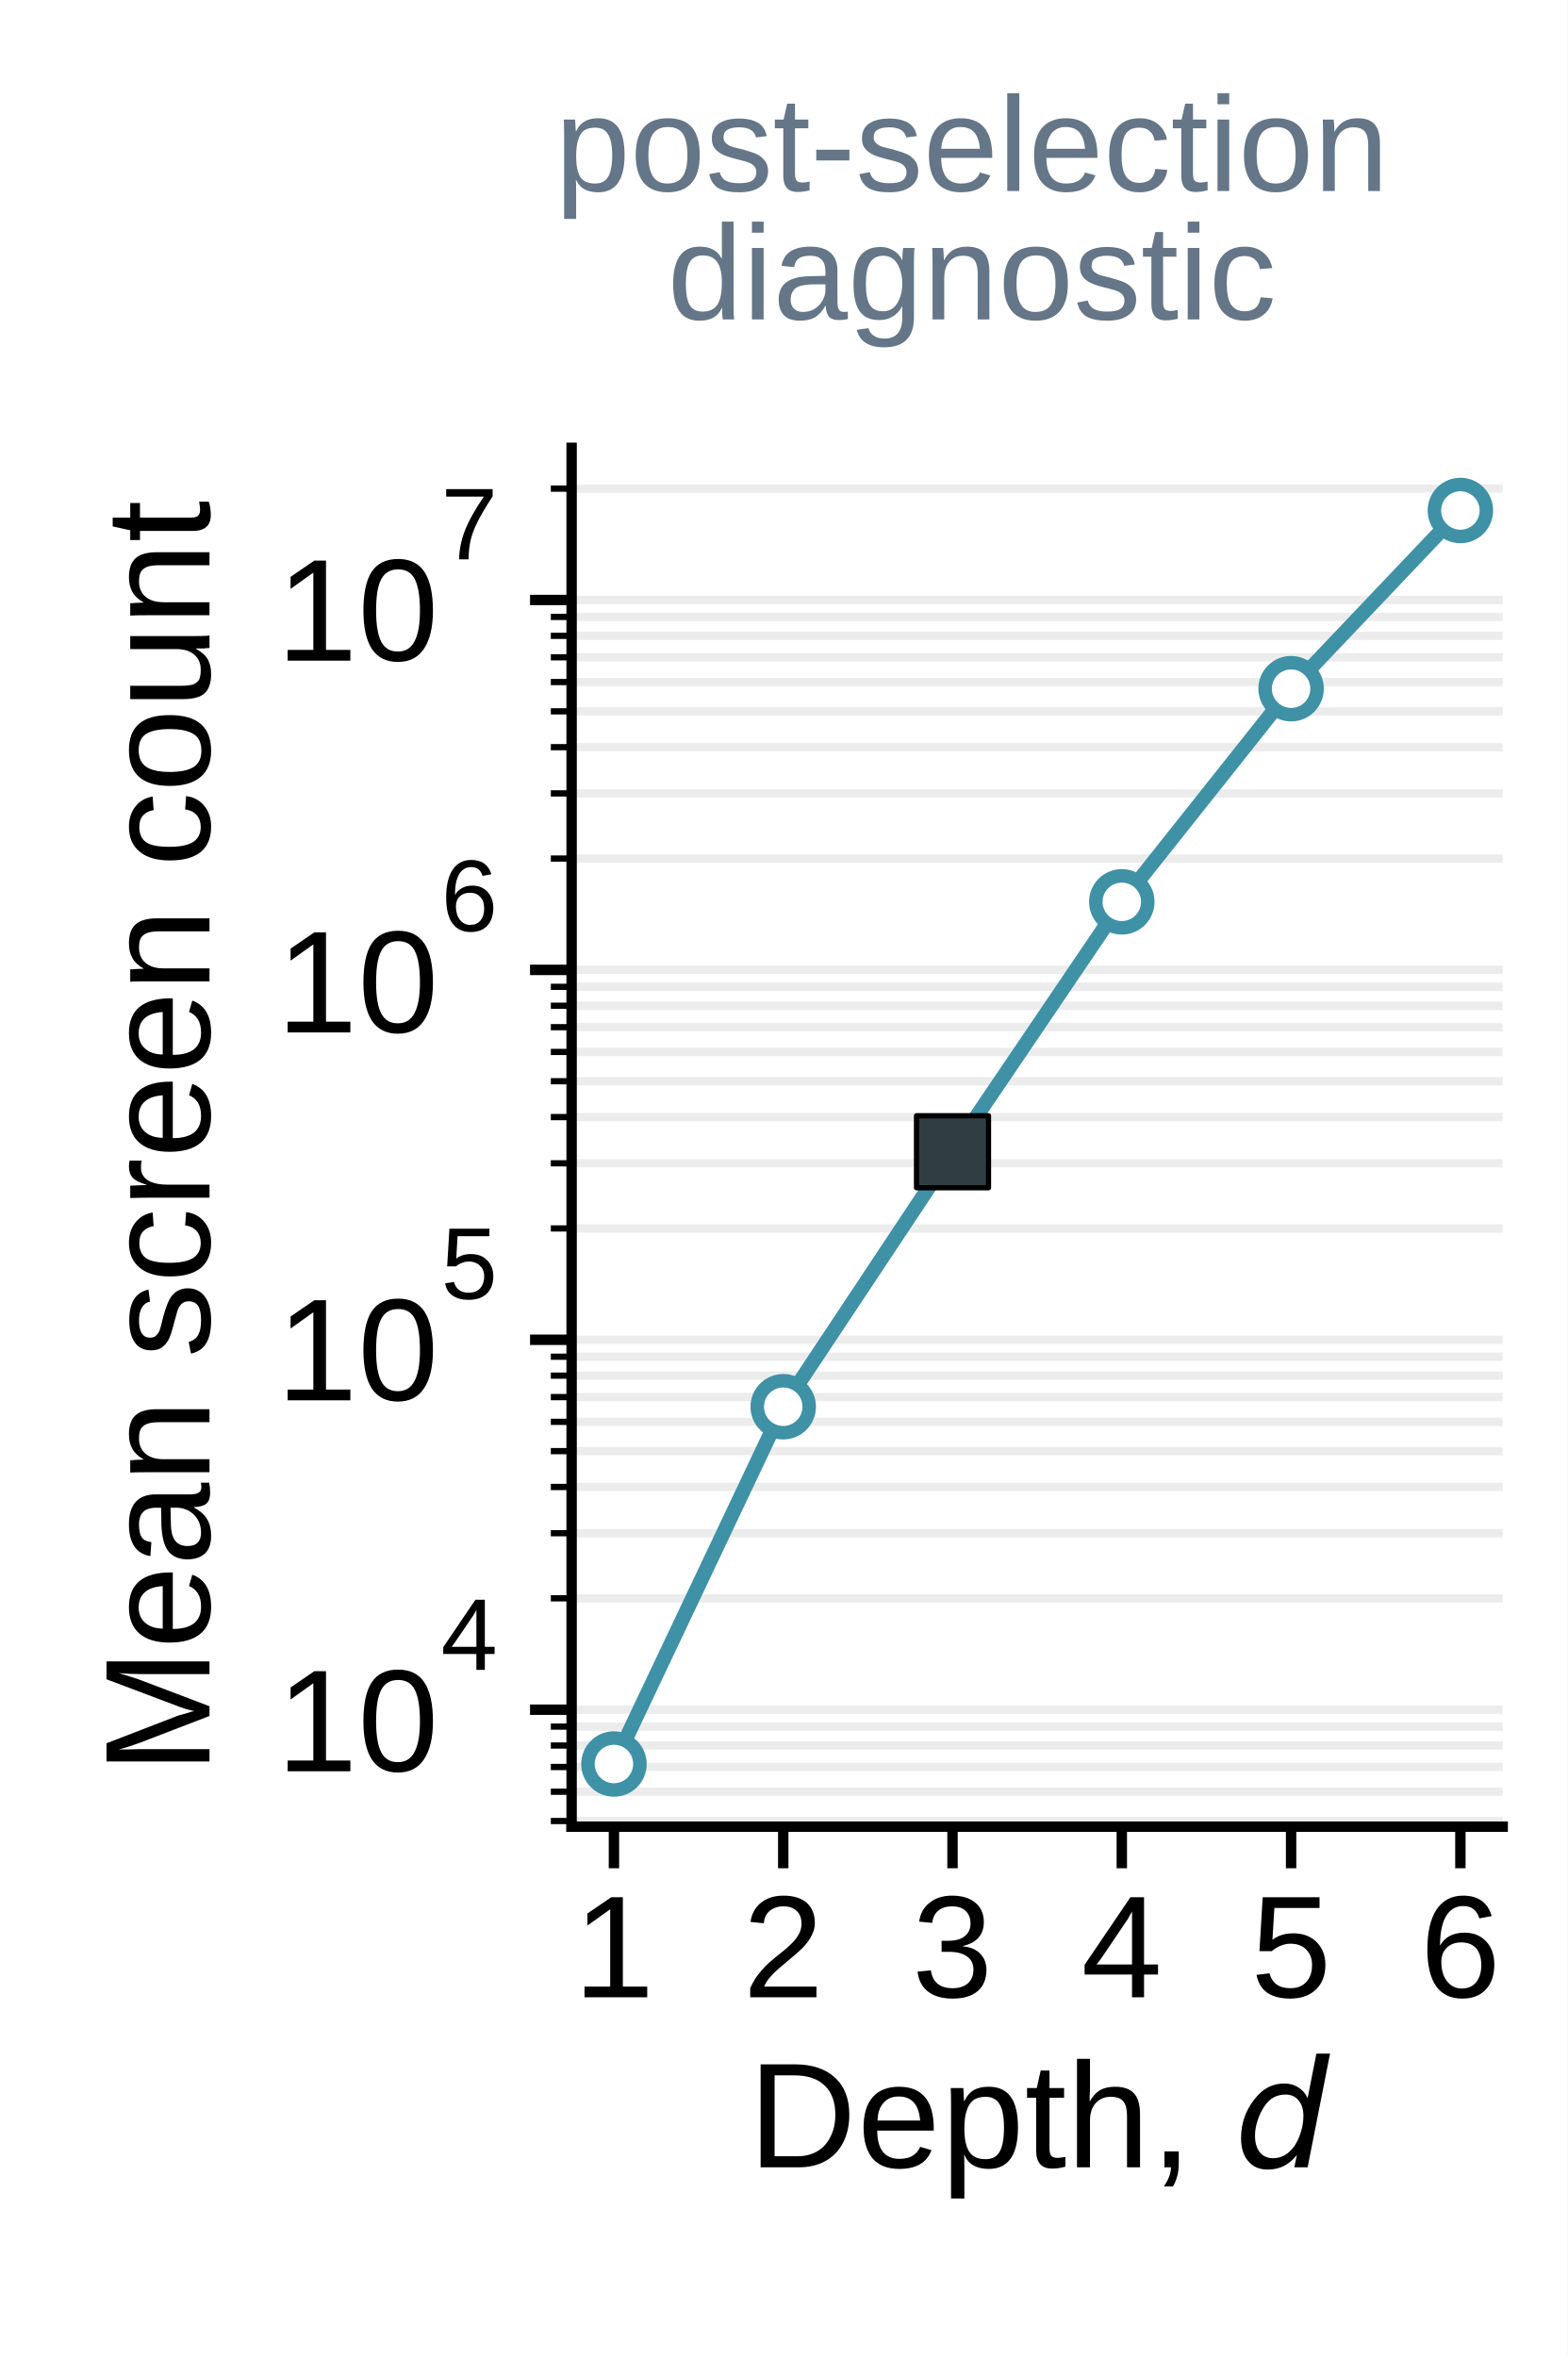
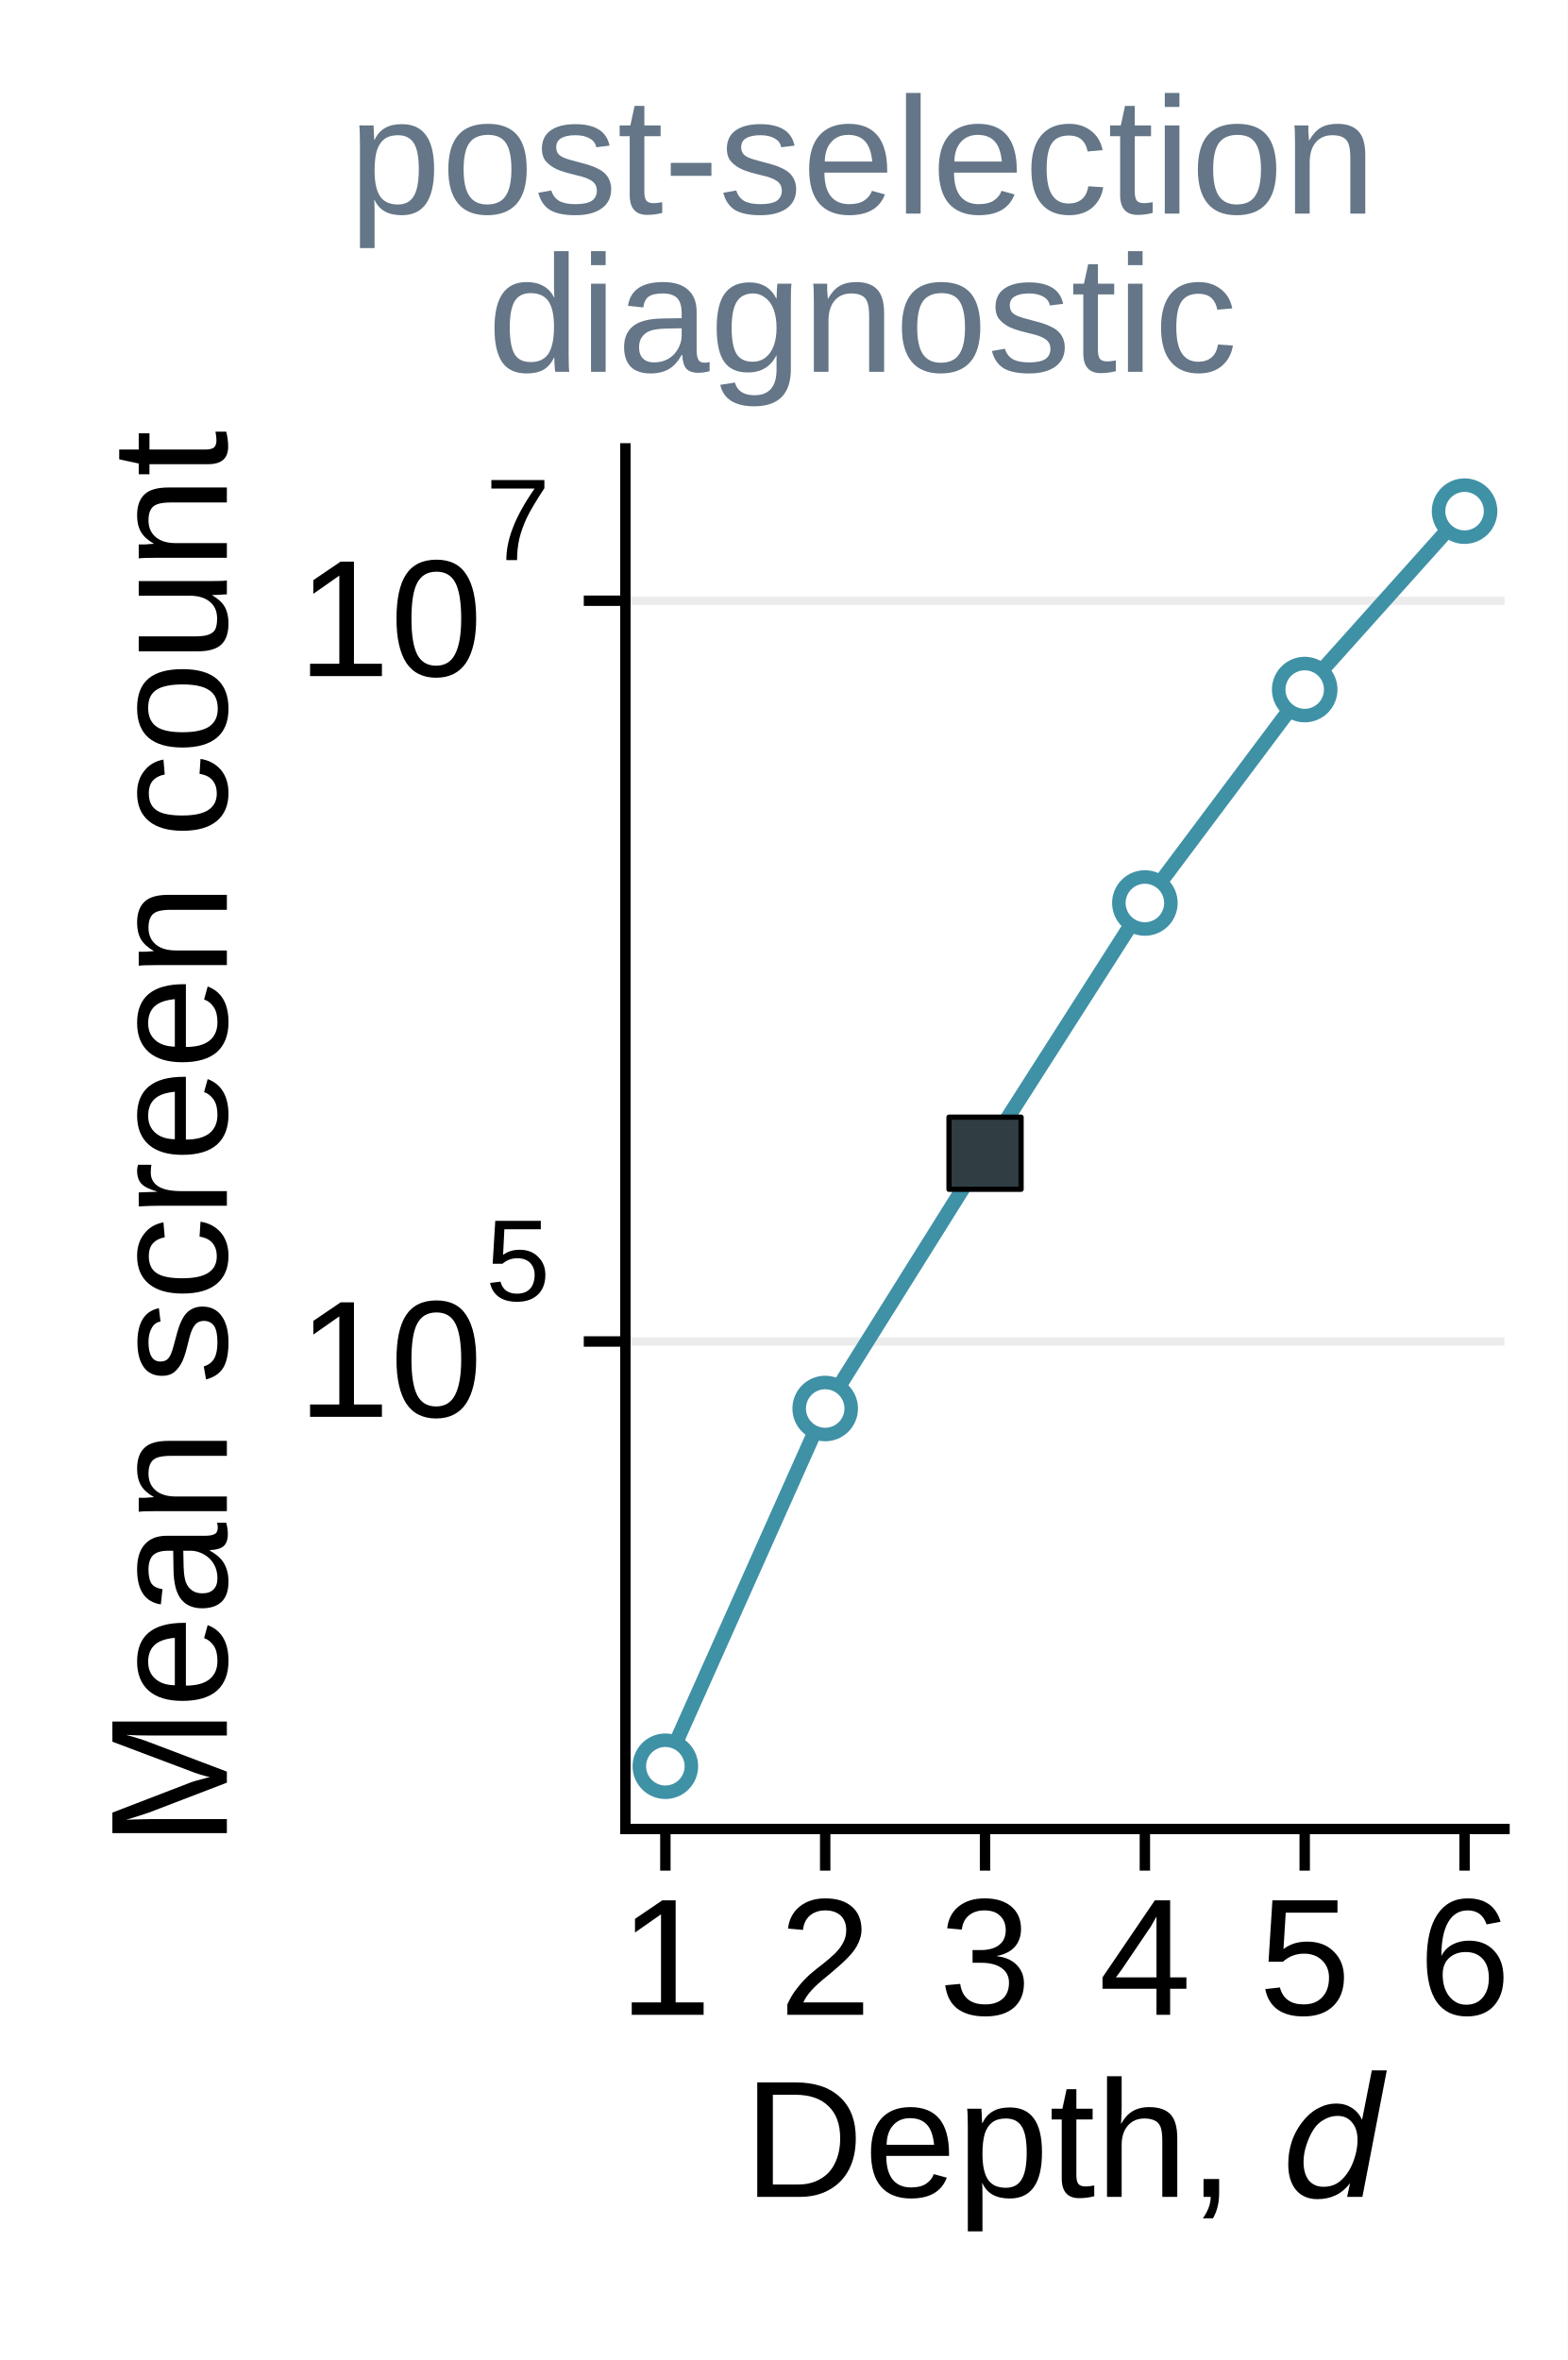
- <svg xmlns="http://www.w3.org/2000/svg" xmlns:xlink="http://www.w3.org/1999/xlink" width="75.402pt" height="113.386pt" viewBox="0 0 75.402 113.386" version="1.1">
+ <svg xmlns="http://www.w3.org/2000/svg" xmlns:xlink="http://www.w3.org/1999/xlink" width="75.318pt" height="113.386pt" viewBox="0 0 75.318 113.386" version="1.1">
  <defs>
    <style type="text/css">*{stroke-linejoin: round; stroke-linecap: butt}</style>
  </defs>
  <g id="figure_1">
    <g id="patch_1">
-       <path d="M 0 113.386  L 75.402 113.386  L 75.402 0  L 0 0  z " style="fill: #ffffff" />
+       <path d="M 0 113.386  L 75.318 113.386  L 75.318 0  L 0 0  z " style="fill: #ffffff" />
    </g>
    <g id="axes_1">
      <g id="patch_2">
-         <path d="M 27.496 87.874  L 72.283 87.874  L 72.283 21.543  L 27.496 21.543  z " style="fill: #ffffff" />
+         <path d="M 30.047 87.874  L 72.283 87.874  L 72.283 21.543  L 30.047 21.543  z " style="fill: #ffffff" />
      </g>
      <g id="matplotlib.axis_1">
        <g id="xtick_1">
          <g id="line2d_1">
            <defs>
              <path id="mfbc638d4b9" d="M 0 0  L 0 2  " style="stroke: #000000; stroke-width: 0.5" />
            </defs>
            <g>
-               <use xlink:href="#mfbc638d4b9" x="29.532" y="87.874" style="stroke: #000000; stroke-width: 0.5" />
+               <use xlink:href="#mfbc638d4b9" x="31.967" y="87.874" style="stroke: #000000; stroke-width: 0.5" />
            </g>
          </g>
          <g id="text_1">
-             <text style="font-size: 7px; font-family: 'Arial', 'Helvetica', 'DejaVu Sans', sans-serif; text-anchor: middle" x="29.532" y="96.084" transform="rotate(-0 29.53185 96.08448)">1</text>
+             <text style="font: 8px 'Arial', 'Helvetica', 'DejaVu Sans', sans-serif; text-anchor: middle" x="31.967" y="96.8" transform="rotate(-0 31.96707 96.80027)">1</text>
          </g>
        </g>
        <g id="xtick_2">
          <g id="line2d_2">
            <g>
-               <use xlink:href="#mfbc638d4b9" x="37.675" y="87.874" style="stroke: #000000; stroke-width: 0.5" />
+               <use xlink:href="#mfbc638d4b9" x="39.646" y="87.874" style="stroke: #000000; stroke-width: 0.5" />
            </g>
          </g>
          <g id="text_2">
-             <text style="font-size: 7px; font-family: 'Arial', 'Helvetica', 'DejaVu Sans', sans-serif; text-anchor: middle" x="37.675" y="96.084" transform="rotate(-0 37.67502 96.08448)">2</text>
+             <text style="font: 8px 'Arial', 'Helvetica', 'DejaVu Sans', sans-serif; text-anchor: middle" x="39.646" y="96.8" transform="rotate(-0 39.64639 96.80027)">2</text>
          </g>
        </g>
        <g id="xtick_3">
          <g id="line2d_3">
            <g>
-               <use xlink:href="#mfbc638d4b9" x="45.818" y="87.874" style="stroke: #000000; stroke-width: 0.5" />
+               <use xlink:href="#mfbc638d4b9" x="47.326" y="87.874" style="stroke: #000000; stroke-width: 0.5" />
            </g>
          </g>
          <g id="text_3">
-             <text style="font-size: 7px; font-family: 'Arial', 'Helvetica', 'DejaVu Sans', sans-serif; text-anchor: middle" x="45.818" y="96.084" transform="rotate(-0 45.81818 96.08448)">3</text>
+             <text style="font: 8px 'Arial', 'Helvetica', 'DejaVu Sans', sans-serif; text-anchor: middle" x="47.326" y="96.8" transform="rotate(-0 47.3257 96.80027)">3</text>
          </g>
        </g>
        <g id="xtick_4">
          <g id="line2d_4">
            <g>
-               <use xlink:href="#mfbc638d4b9" x="53.961" y="87.874" style="stroke: #000000; stroke-width: 0.5" />
+               <use xlink:href="#mfbc638d4b9" x="55.005" y="87.874" style="stroke: #000000; stroke-width: 0.5" />
            </g>
          </g>
          <g id="text_4">
-             <text style="font-size: 7px; font-family: 'Arial', 'Helvetica', 'DejaVu Sans', sans-serif; text-anchor: middle" x="53.961" y="96.084" transform="rotate(-0 53.96135 96.08448)">4</text>
+             <text style="font: 8px 'Arial', 'Helvetica', 'DejaVu Sans', sans-serif; text-anchor: middle" x="55.005" y="96.8" transform="rotate(-0 55.00501 96.80027)">4</text>
          </g>
        </g>
        <g id="xtick_5">
          <g id="line2d_5">
            <g>
-               <use xlink:href="#mfbc638d4b9" x="62.105" y="87.874" style="stroke: #000000; stroke-width: 0.5" />
+               <use xlink:href="#mfbc638d4b9" x="62.684" y="87.874" style="stroke: #000000; stroke-width: 0.5" />
            </g>
          </g>
          <g id="text_5">
-             <text style="font-size: 7px; font-family: 'Arial', 'Helvetica', 'DejaVu Sans', sans-serif; text-anchor: middle" x="62.105" y="96.084" transform="rotate(-0 62.10451 96.08448)">5</text>
+             <text style="font: 8px 'Arial', 'Helvetica', 'DejaVu Sans', sans-serif; text-anchor: middle" x="62.684" y="96.8" transform="rotate(-0 62.68432 96.80027)">5</text>
          </g>
        </g>
        <g id="xtick_6">
          <g id="line2d_6">
            <g>
-               <use xlink:href="#mfbc638d4b9" x="70.248" y="87.874" style="stroke: #000000; stroke-width: 0.5" />
+               <use xlink:href="#mfbc638d4b9" x="70.364" y="87.874" style="stroke: #000000; stroke-width: 0.5" />
            </g>
          </g>
          <g id="text_6">
-             <text style="font-size: 7px; font-family: 'Arial', 'Helvetica', 'DejaVu Sans', sans-serif; text-anchor: middle" x="70.248" y="96.084" transform="rotate(-0 70.24767 96.08448)">6</text>
+             <text style="font: 8px 'Arial', 'Helvetica', 'DejaVu Sans', sans-serif; text-anchor: middle" x="70.364" y="96.8" transform="rotate(-0 70.36364 96.80027)">6</text>
          </g>
        </g>
        <g id="text_7">
-           <g transform="translate(35.99376 104.9477)">
+           <g transform="translate(35.72535 106.4703)">
            <text>
-               <tspan x="0" y="-0.688" style="font-size: 7.2px; font-family: 'Arial'">D</tspan>
-               <tspan x="5.236" y="-0.688" style="font-size: 7.2px; font-family: 'Arial'">e</tspan>
-               <tspan x="9.268" y="-0.688" style="font-size: 7.2px; font-family: 'Arial'">p</tspan>
-               <tspan x="13.3" y="-0.688" style="font-size: 7.2px; font-family: 'Arial'">t</tspan>
-               <tspan x="15.314" y="-0.688" style="font-size: 7.2px; font-family: 'Arial'">h</tspan>
-               <tspan x="19.346" y="-0.688" style="font-size: 7.2px; font-family: 'Arial'">,</tspan>
-               <tspan x="21.361" y="-0.688" style="font-size: 7.2px; font-family: 'Arial'"> </tspan>
-               <tspan x="23.375" y="-0.688" style="font-style: oblique; font-size: 7.2px; font-family: 'DejaVu Sans'">d</tspan>
+               <tspan style="font: 8px 'Arial'" x="0 5.777 10.227 14.676 16.898 21.348 23.57" y="-0.922">Depth, </tspan>
+               <tspan style="font: oblique 8px 'DejaVu Sans'" x="25.793" y="-0.922">d</tspan>
            </text>
          </g>
        </g>
      </g>
      <g id="matplotlib.axis_2">
        <g id="ytick_1">
          <g id="line2d_7">
-             <path d="M 27.496 82.247  L 72.283 82.247  " clip-path="url(#p27d82f4252)" style="fill: none; stroke: #ececec; stroke-width: 0.4; stroke-linecap: square" />
+             <path d="M 30.047 64.452  L 72.283 64.452  " clip-path="url(#p591b68fa3c)" style="fill: none; stroke: #ececec; stroke-width: 0.4; stroke-linecap: square" />
          </g>
          <g id="line2d_8">
            <defs>
              <path id="ma1b8d03aa2" d="M 0 0  L -2 0  " style="stroke: #000000; stroke-width: 0.5" />
            </defs>
            <g>
-               <use xlink:href="#ma1b8d03aa2" x="27.496" y="82.247" style="stroke: #000000; stroke-width: 0.5" />
+               <use xlink:href="#ma1b8d03aa2" x="30.047" y="64.452" style="stroke: #000000; stroke-width: 0.5" />
            </g>
          </g>
          <g id="text_8">
-             <g transform="translate(13.30606 85.82114)">
+             <g transform="translate(14.28724 68.53718)">
              <text>
-                 <tspan x="0" y="-0.611" style="font-size: 7px; font-family: 'Arial'">1</tspan>
-                 <tspan x="3.893" y="-0.611" style="font-size: 7px; font-family: 'Arial'">0</tspan>
-                 <tspan x="7.908" y="-5.489" style="font-size: 4.9px; font-family: 'Arial'">4</tspan>
+                 <tspan style="font: 8px 'Arial'" x="0 4.449" y="-0.465">10</tspan>
+                 <tspan style="font: 5.6px 'Arial'" x="9.038" y="-6.041">5</tspan>
              </text>
            </g>
          </g>
        </g>
        <g id="ytick_2">
          <g id="line2d_9">
-             <path d="M 27.496 64.452  L 72.283 64.452  " clip-path="url(#p27d82f4252)" style="fill: none; stroke: #ececec; stroke-width: 0.4; stroke-linecap: square" />
+             <path d="M 30.047 28.863  L 72.283 28.863  " clip-path="url(#p591b68fa3c)" style="fill: none; stroke: #ececec; stroke-width: 0.4; stroke-linecap: square" />
          </g>
          <g id="line2d_10">
            <g>
-               <use xlink:href="#ma1b8d03aa2" x="27.496" y="64.452" style="stroke: #000000; stroke-width: 0.5" />
+               <use xlink:href="#ma1b8d03aa2" x="30.047" y="28.863" style="stroke: #000000; stroke-width: 0.5" />
            </g>
          </g>
          <g id="text_9">
-             <g transform="translate(13.30606 68.02656)">
+             <g transform="translate(14.28724 32.94803)">
              <text>
-                 <tspan x="0" y="-0.665" style="font-size: 7px; font-family: 'Arial'">1</tspan>
-                 <tspan x="3.893" y="-0.665" style="font-size: 7px; font-family: 'Arial'">0</tspan>
-                 <tspan x="7.908" y="-5.544" style="font-size: 4.9px; font-family: 'Arial'">5</tspan>
+                 <tspan style="font: 8px 'Arial'" x="0 4.449" y="-0.465">10</tspan>
+                 <tspan style="font: 5.6px 'Arial'" x="9.038" y="-6.041">7</tspan>
              </text>
            </g>
          </g>
        </g>
-         <g id="ytick_3">
-           <g id="line2d_11">
-             <path d="M 27.496 46.658  L 72.283 46.658  " clip-path="url(#p27d82f4252)" style="fill: none; stroke: #ececec; stroke-width: 0.4; stroke-linecap: square" />
-           </g>
-           <g id="line2d_12">
-             <g>
-               <use xlink:href="#ma1b8d03aa2" x="27.496" y="46.658" style="stroke: #000000; stroke-width: 0.5" />
-             </g>
-           </g>
-           <g id="text_10">
-             <g transform="translate(13.30606 50.26698)">
-               <text>
-                 <tspan x="0" y="-0.6" style="font-size: 7px; font-family: 'Arial'">1</tspan>
-                 <tspan x="3.893" y="-0.6" style="font-size: 7px; font-family: 'Arial'">0</tspan>
-                 <tspan x="7.908" y="-5.478" style="font-size: 4.9px; font-family: 'Arial'">6</tspan>
-               </text>
-             </g>
-           </g>
-         </g>
-         <g id="ytick_4">
-           <g id="line2d_13">
-             <path d="M 27.496 28.863  L 72.283 28.863  " clip-path="url(#p27d82f4252)" style="fill: none; stroke: #ececec; stroke-width: 0.4; stroke-linecap: square" />
-           </g>
-           <g id="line2d_14">
-             <g>
-               <use xlink:href="#ma1b8d03aa2" x="27.496" y="28.863" style="stroke: #000000; stroke-width: 0.5" />
-             </g>
-           </g>
-           <g id="text_11">
-             <g transform="translate(13.30606 32.4374)">
-               <text>
-                 <tspan x="0" y="-0.654" style="font-size: 7px; font-family: 'Arial'">1</tspan>
-                 <tspan x="3.893" y="-0.654" style="font-size: 7px; font-family: 'Arial'">0</tspan>
-                 <tspan x="7.908" y="-5.533" style="font-size: 4.9px; font-family: 'Arial'">7</tspan>
-               </text>
-             </g>
-           </g>
-         </g>
-         <g id="ytick_5">
-           <g id="line2d_15">
-             <path d="M 27.496 87.603  L 72.283 87.603  " clip-path="url(#p27d82f4252)" style="fill: none; stroke: #ececec; stroke-width: 0.4; stroke-linecap: square" />
-           </g>
-           <g id="line2d_16">
-             <defs>
-               <path id="m35aa718a89" d="M 0 0  L -1 0  " style="stroke: #000000; stroke-width: 0.3" />
-             </defs>
-             <g>
-               <use xlink:href="#m35aa718a89" x="27.496" y="87.603" style="stroke: #000000; stroke-width: 0.3" />
-             </g>
-           </g>
-         </g>
-         <g id="ytick_6">
-           <g id="line2d_17">
-             <path d="M 27.496 86.194  L 72.283 86.194  " clip-path="url(#p27d82f4252)" style="fill: none; stroke: #ececec; stroke-width: 0.4; stroke-linecap: square" />
-           </g>
-           <g id="line2d_18">
-             <g>
-               <use xlink:href="#m35aa718a89" x="27.496" y="86.194" style="stroke: #000000; stroke-width: 0.3" />
-             </g>
-           </g>
-         </g>
-         <g id="ytick_7">
-           <g id="line2d_19">
-             <path d="M 27.496 85.003  L 72.283 85.003  " clip-path="url(#p27d82f4252)" style="fill: none; stroke: #ececec; stroke-width: 0.4; stroke-linecap: square" />
-           </g>
-           <g id="line2d_20">
-             <g>
-               <use xlink:href="#m35aa718a89" x="27.496" y="85.003" style="stroke: #000000; stroke-width: 0.3" />
-             </g>
-           </g>
-         </g>
-         <g id="ytick_8">
-           <g id="line2d_21">
-             <path d="M 27.496 83.971  L 72.283 83.971  " clip-path="url(#p27d82f4252)" style="fill: none; stroke: #ececec; stroke-width: 0.4; stroke-linecap: square" />
-           </g>
-           <g id="line2d_22">
-             <g>
-               <use xlink:href="#m35aa718a89" x="27.496" y="83.971" style="stroke: #000000; stroke-width: 0.3" />
-             </g>
-           </g>
-         </g>
-         <g id="ytick_9">
-           <g id="line2d_23">
-             <path d="M 27.496 83.061  L 72.283 83.061  " clip-path="url(#p27d82f4252)" style="fill: none; stroke: #ececec; stroke-width: 0.4; stroke-linecap: square" />
-           </g>
-           <g id="line2d_24">
-             <g>
-               <use xlink:href="#m35aa718a89" x="27.496" y="83.061" style="stroke: #000000; stroke-width: 0.3" />
-             </g>
-           </g>
-         </g>
-         <g id="ytick_10">
-           <g id="line2d_25">
-             <path d="M 27.496 76.89  L 72.283 76.89  " clip-path="url(#p27d82f4252)" style="fill: none; stroke: #ececec; stroke-width: 0.4; stroke-linecap: square" />
-           </g>
-           <g id="line2d_26">
-             <g>
-               <use xlink:href="#m35aa718a89" x="27.496" y="76.89" style="stroke: #000000; stroke-width: 0.3" />
-             </g>
-           </g>
-         </g>
-         <g id="ytick_11">
-           <g id="line2d_27">
-             <path d="M 27.496 73.757  L 72.283 73.757  " clip-path="url(#p27d82f4252)" style="fill: none; stroke: #ececec; stroke-width: 0.4; stroke-linecap: square" />
-           </g>
-           <g id="line2d_28">
-             <g>
-               <use xlink:href="#m35aa718a89" x="27.496" y="73.757" style="stroke: #000000; stroke-width: 0.3" />
-             </g>
-           </g>
-         </g>
-         <g id="ytick_12">
-           <g id="line2d_29">
-             <path d="M 27.496 71.533  L 72.283 71.533  " clip-path="url(#p27d82f4252)" style="fill: none; stroke: #ececec; stroke-width: 0.4; stroke-linecap: square" />
-           </g>
-           <g id="line2d_30">
-             <g>
-               <use xlink:href="#m35aa718a89" x="27.496" y="71.533" style="stroke: #000000; stroke-width: 0.3" />
-             </g>
-           </g>
-         </g>
-         <g id="ytick_13">
-           <g id="line2d_31">
-             <path d="M 27.496 69.809  L 72.283 69.809  " clip-path="url(#p27d82f4252)" style="fill: none; stroke: #ececec; stroke-width: 0.4; stroke-linecap: square" />
-           </g>
-           <g id="line2d_32">
-             <g>
-               <use xlink:href="#m35aa718a89" x="27.496" y="69.809" style="stroke: #000000; stroke-width: 0.3" />
-             </g>
-           </g>
-         </g>
-         <g id="ytick_14">
-           <g id="line2d_33">
-             <path d="M 27.496 68.4  L 72.283 68.4  " clip-path="url(#p27d82f4252)" style="fill: none; stroke: #ececec; stroke-width: 0.4; stroke-linecap: square" />
-           </g>
-           <g id="line2d_34">
-             <g>
-               <use xlink:href="#m35aa718a89" x="27.496" y="68.4" style="stroke: #000000; stroke-width: 0.3" />
-             </g>
-           </g>
-         </g>
-         <g id="ytick_15">
-           <g id="line2d_35">
-             <path d="M 27.496 67.209  L 72.283 67.209  " clip-path="url(#p27d82f4252)" style="fill: none; stroke: #ececec; stroke-width: 0.4; stroke-linecap: square" />
-           </g>
-           <g id="line2d_36">
-             <g>
-               <use xlink:href="#m35aa718a89" x="27.496" y="67.209" style="stroke: #000000; stroke-width: 0.3" />
-             </g>
-           </g>
-         </g>
-         <g id="ytick_16">
-           <g id="line2d_37">
-             <path d="M 27.496 66.177  L 72.283 66.177  " clip-path="url(#p27d82f4252)" style="fill: none; stroke: #ececec; stroke-width: 0.4; stroke-linecap: square" />
-           </g>
-           <g id="line2d_38">
-             <g>
-               <use xlink:href="#m35aa718a89" x="27.496" y="66.177" style="stroke: #000000; stroke-width: 0.3" />
-             </g>
-           </g>
-         </g>
-         <g id="ytick_17">
-           <g id="line2d_39">
-             <path d="M 27.496 65.266  L 72.283 65.266  " clip-path="url(#p27d82f4252)" style="fill: none; stroke: #ececec; stroke-width: 0.4; stroke-linecap: square" />
-           </g>
-           <g id="line2d_40">
-             <g>
-               <use xlink:href="#m35aa718a89" x="27.496" y="65.266" style="stroke: #000000; stroke-width: 0.3" />
-             </g>
-           </g>
-         </g>
-         <g id="ytick_18">
-           <g id="line2d_41">
-             <path d="M 27.496 59.095  L 72.283 59.095  " clip-path="url(#p27d82f4252)" style="fill: none; stroke: #ececec; stroke-width: 0.4; stroke-linecap: square" />
-           </g>
-           <g id="line2d_42">
-             <g>
-               <use xlink:href="#m35aa718a89" x="27.496" y="59.095" style="stroke: #000000; stroke-width: 0.3" />
-             </g>
-           </g>
-         </g>
-         <g id="ytick_19">
-           <g id="line2d_43">
-             <path d="M 27.496 55.962  L 72.283 55.962  " clip-path="url(#p27d82f4252)" style="fill: none; stroke: #ececec; stroke-width: 0.4; stroke-linecap: square" />
-           </g>
-           <g id="line2d_44">
-             <g>
-               <use xlink:href="#m35aa718a89" x="27.496" y="55.962" style="stroke: #000000; stroke-width: 0.3" />
-             </g>
-           </g>
-         </g>
-         <g id="ytick_20">
-           <g id="line2d_45">
-             <path d="M 27.496 53.739  L 72.283 53.739  " clip-path="url(#p27d82f4252)" style="fill: none; stroke: #ececec; stroke-width: 0.4; stroke-linecap: square" />
-           </g>
-           <g id="line2d_46">
-             <g>
-               <use xlink:href="#m35aa718a89" x="27.496" y="53.739" style="stroke: #000000; stroke-width: 0.3" />
-             </g>
-           </g>
-         </g>
-         <g id="ytick_21">
-           <g id="line2d_47">
-             <path d="M 27.496 52.014  L 72.283 52.014  " clip-path="url(#p27d82f4252)" style="fill: none; stroke: #ececec; stroke-width: 0.4; stroke-linecap: square" />
-           </g>
-           <g id="line2d_48">
-             <g>
-               <use xlink:href="#m35aa718a89" x="27.496" y="52.014" style="stroke: #000000; stroke-width: 0.3" />
-             </g>
-           </g>
-         </g>
-         <g id="ytick_22">
-           <g id="line2d_49">
-             <path d="M 27.496 50.605  L 72.283 50.605  " clip-path="url(#p27d82f4252)" style="fill: none; stroke: #ececec; stroke-width: 0.4; stroke-linecap: square" />
-           </g>
-           <g id="line2d_50">
-             <g>
-               <use xlink:href="#m35aa718a89" x="27.496" y="50.605" style="stroke: #000000; stroke-width: 0.3" />
-             </g>
-           </g>
-         </g>
-         <g id="ytick_23">
-           <g id="line2d_51">
-             <path d="M 27.496 49.414  L 72.283 49.414  " clip-path="url(#p27d82f4252)" style="fill: none; stroke: #ececec; stroke-width: 0.4; stroke-linecap: square" />
-           </g>
-           <g id="line2d_52">
-             <g>
-               <use xlink:href="#m35aa718a89" x="27.496" y="49.414" style="stroke: #000000; stroke-width: 0.3" />
-             </g>
-           </g>
-         </g>
-         <g id="ytick_24">
-           <g id="line2d_53">
-             <path d="M 27.496 48.382  L 72.283 48.382  " clip-path="url(#p27d82f4252)" style="fill: none; stroke: #ececec; stroke-width: 0.4; stroke-linecap: square" />
-           </g>
-           <g id="line2d_54">
-             <g>
-               <use xlink:href="#m35aa718a89" x="27.496" y="48.382" style="stroke: #000000; stroke-width: 0.3" />
-             </g>
-           </g>
-         </g>
-         <g id="ytick_25">
-           <g id="line2d_55">
-             <path d="M 27.496 47.472  L 72.283 47.472  " clip-path="url(#p27d82f4252)" style="fill: none; stroke: #ececec; stroke-width: 0.4; stroke-linecap: square" />
-           </g>
-           <g id="line2d_56">
-             <g>
-               <use xlink:href="#m35aa718a89" x="27.496" y="47.472" style="stroke: #000000; stroke-width: 0.3" />
-             </g>
-           </g>
-         </g>
-         <g id="ytick_26">
-           <g id="line2d_57">
-             <path d="M 27.496 41.301  L 72.283 41.301  " clip-path="url(#p27d82f4252)" style="fill: none; stroke: #ececec; stroke-width: 0.4; stroke-linecap: square" />
-           </g>
-           <g id="line2d_58">
-             <g>
-               <use xlink:href="#m35aa718a89" x="27.496" y="41.301" style="stroke: #000000; stroke-width: 0.3" />
-             </g>
-           </g>
-         </g>
-         <g id="ytick_27">
-           <g id="line2d_59">
-             <path d="M 27.496 38.167  L 72.283 38.167  " clip-path="url(#p27d82f4252)" style="fill: none; stroke: #ececec; stroke-width: 0.4; stroke-linecap: square" />
-           </g>
-           <g id="line2d_60">
-             <g>
-               <use xlink:href="#m35aa718a89" x="27.496" y="38.167" style="stroke: #000000; stroke-width: 0.3" />
-             </g>
-           </g>
-         </g>
-         <g id="ytick_28">
-           <g id="line2d_61">
-             <path d="M 27.496 35.944  L 72.283 35.944  " clip-path="url(#p27d82f4252)" style="fill: none; stroke: #ececec; stroke-width: 0.4; stroke-linecap: square" />
-           </g>
-           <g id="line2d_62">
-             <g>
-               <use xlink:href="#m35aa718a89" x="27.496" y="35.944" style="stroke: #000000; stroke-width: 0.3" />
-             </g>
-           </g>
-         </g>
-         <g id="ytick_29">
-           <g id="line2d_63">
-             <path d="M 27.496 34.22  L 72.283 34.22  " clip-path="url(#p27d82f4252)" style="fill: none; stroke: #ececec; stroke-width: 0.4; stroke-linecap: square" />
-           </g>
-           <g id="line2d_64">
-             <g>
-               <use xlink:href="#m35aa718a89" x="27.496" y="34.22" style="stroke: #000000; stroke-width: 0.3" />
-             </g>
-           </g>
-         </g>
-         <g id="ytick_30">
-           <g id="line2d_65">
-             <path d="M 27.496 32.811  L 72.283 32.811  " clip-path="url(#p27d82f4252)" style="fill: none; stroke: #ececec; stroke-width: 0.4; stroke-linecap: square" />
-           </g>
-           <g id="line2d_66">
-             <g>
-               <use xlink:href="#m35aa718a89" x="27.496" y="32.811" style="stroke: #000000; stroke-width: 0.3" />
-             </g>
-           </g>
-         </g>
-         <g id="ytick_31">
-           <g id="line2d_67">
-             <path d="M 27.496 31.619  L 72.283 31.619  " clip-path="url(#p27d82f4252)" style="fill: none; stroke: #ececec; stroke-width: 0.4; stroke-linecap: square" />
-           </g>
-           <g id="line2d_68">
-             <g>
-               <use xlink:href="#m35aa718a89" x="27.496" y="31.619" style="stroke: #000000; stroke-width: 0.3" />
-             </g>
-           </g>
-         </g>
-         <g id="ytick_32">
-           <g id="line2d_69">
-             <path d="M 27.496 30.588  L 72.283 30.588  " clip-path="url(#p27d82f4252)" style="fill: none; stroke: #ececec; stroke-width: 0.4; stroke-linecap: square" />
-           </g>
-           <g id="line2d_70">
-             <g>
-               <use xlink:href="#m35aa718a89" x="27.496" y="30.588" style="stroke: #000000; stroke-width: 0.3" />
-             </g>
-           </g>
-         </g>
-         <g id="ytick_33">
-           <g id="line2d_71">
-             <path d="M 27.496 29.677  L 72.283 29.677  " clip-path="url(#p27d82f4252)" style="fill: none; stroke: #ececec; stroke-width: 0.4; stroke-linecap: square" />
-           </g>
-           <g id="line2d_72">
-             <g>
-               <use xlink:href="#m35aa718a89" x="27.496" y="29.677" style="stroke: #000000; stroke-width: 0.3" />
-             </g>
-           </g>
-         </g>
-         <g id="ytick_34">
-           <g id="line2d_73">
-             <path d="M 27.496 23.506  L 72.283 23.506  " clip-path="url(#p27d82f4252)" style="fill: none; stroke: #ececec; stroke-width: 0.4; stroke-linecap: square" />
-           </g>
-           <g id="line2d_74">
-             <g>
-               <use xlink:href="#m35aa718a89" x="27.496" y="23.506" style="stroke: #000000; stroke-width: 0.3" />
-             </g>
-           </g>
-         </g>
-         <g id="text_12">
-           <text style="font-size: 7.2px; font-family: 'Arial', 'Helvetica', 'DejaVu Sans', sans-serif; text-anchor: middle" x="10.075" y="54.709" transform="rotate(-90 10.07506 54.70866)">Mean screen count</text>
+         <g id="text_10">
+           <text style="font: 8px 'Arial', 'Helvetica', 'DejaVu Sans', sans-serif; text-anchor: middle" x="10.897" y="54.709" transform="rotate(-90 10.89724 54.70866)">Mean screen count</text>
        </g>
      </g>
-       <g id="line2d_75">
-         <path d="M 29.532 84.859  L 37.675 67.672  L 45.818 55.407  L 53.961 43.384  L 62.105 33.13  L 70.248 24.558  " clip-path="url(#p27d82f4252)" style="fill: none; stroke: #3f91a6; stroke-width: 0.7; stroke-linecap: square" />
+       <g id="line2d_11">
+         <path d="M 31.967 84.859  L 39.646 67.672  L 47.326 55.407  L 55.005 43.384  L 62.684 33.13  L 70.364 24.558  " clip-path="url(#p591b68fa3c)" style="fill: none; stroke: #3f91a6; stroke-width: 0.7; stroke-linecap: square" />
        <defs>
          <path id="m9c43944dd9" d="M 0 1.25  C 0.332 1.25 0.649 1.118 0.884 0.884  C 1.118 0.649 1.25 0.332 1.25 0  C 1.25 -0.332 1.118 -0.649 0.884 -0.884  C 0.649 -1.118 0.332 -1.25 0 -1.25  C -0.332 -1.25 -0.649 -1.118 -0.884 -0.884  C -1.118 -0.649 -1.25 -0.332 -1.25 0  C -1.25 0.332 -1.118 0.649 -0.884 0.884  C -0.649 1.118 -0.332 1.25 0 1.25  z " style="stroke: #3f91a6; stroke-width: 0.65" />
        </defs>
-         <g clip-path="url(#p27d82f4252)">
-           <use xlink:href="#m9c43944dd9" x="29.532" y="84.859" style="fill: #ffffff; stroke: #3f91a6; stroke-width: 0.65" />
-           <use xlink:href="#m9c43944dd9" x="37.675" y="67.672" style="fill: #ffffff; stroke: #3f91a6; stroke-width: 0.65" />
-           <use xlink:href="#m9c43944dd9" x="45.818" y="55.407" style="fill: #ffffff; stroke: #3f91a6; stroke-width: 0.65" />
-           <use xlink:href="#m9c43944dd9" x="53.961" y="43.384" style="fill: #ffffff; stroke: #3f91a6; stroke-width: 0.65" />
-           <use xlink:href="#m9c43944dd9" x="62.105" y="33.13" style="fill: #ffffff; stroke: #3f91a6; stroke-width: 0.65" />
-           <use xlink:href="#m9c43944dd9" x="70.248" y="24.558" style="fill: #ffffff; stroke: #3f91a6; stroke-width: 0.65" />
+         <g clip-path="url(#p591b68fa3c)">
+           <use xlink:href="#m9c43944dd9" x="31.967" y="84.859" style="fill: #ffffff; stroke: #3f91a6; stroke-width: 0.65" />
+           <use xlink:href="#m9c43944dd9" x="39.646" y="67.672" style="fill: #ffffff; stroke: #3f91a6; stroke-width: 0.65" />
+           <use xlink:href="#m9c43944dd9" x="47.326" y="55.407" style="fill: #ffffff; stroke: #3f91a6; stroke-width: 0.65" />
+           <use xlink:href="#m9c43944dd9" x="55.005" y="43.384" style="fill: #ffffff; stroke: #3f91a6; stroke-width: 0.65" />
+           <use xlink:href="#m9c43944dd9" x="62.684" y="33.13" style="fill: #ffffff; stroke: #3f91a6; stroke-width: 0.65" />
+           <use xlink:href="#m9c43944dd9" x="70.364" y="24.558" style="fill: #ffffff; stroke: #3f91a6; stroke-width: 0.65" />
        </g>
      </g>
      <g id="patch_3">
-         <path d="M 27.496 87.874  L 27.496 21.543  " style="fill: none; stroke: #000000; stroke-width: 0.5; stroke-linejoin: miter; stroke-linecap: square" />
+         <path d="M 30.047 87.874  L 30.047 21.543  " style="fill: none; stroke: #000000; stroke-width: 0.5; stroke-linejoin: miter; stroke-linecap: square" />
      </g>
      <g id="patch_4">
-         <path d="M 27.496 87.874  L 72.283 87.874  " style="fill: none; stroke: #000000; stroke-width: 0.5; stroke-linejoin: miter; stroke-linecap: square" />
+         <path d="M 30.047 87.874  L 72.283 87.874  " style="fill: none; stroke: #000000; stroke-width: 0.5; stroke-linejoin: miter; stroke-linecap: square" />
      </g>
      <g id="PathCollection_1">
        <defs>
          <path id="mb0e1438e62" d="M -1.732 1.732  L 1.732 1.732  L 1.732 -1.732  L -1.732 -1.732  z " style="stroke: #000000; stroke-width: 0.25" />
        </defs>
-         <g clip-path="url(#p27d82f4252)">
-           <use xlink:href="#mb0e1438e62" x="45.818" y="55.407" style="fill: #303e44; stroke: #000000; stroke-width: 0.25" />
+         <g clip-path="url(#p591b68fa3c)">
+           <use xlink:href="#mb0e1438e62" x="47.326" y="55.407" style="fill: #303e44; stroke: #000000; stroke-width: 0.25" />
        </g>
      </g>
    </g>
-     <g id="text_13">
-       <text style="font-size: 6.5px; font-family: 'Arial', 'Helvetica', 'DejaVu Sans', sans-serif; fill: #647687" transform="translate(26.698 9.188011)">post-selection</text>
-       <text style="font-size: 6.5px; font-family: 'Arial', 'Helvetica', 'DejaVu Sans', sans-serif; fill: #647687" transform="translate(32.11534 15.36509)">diagnostic</text>
+     <g id="text_11">
+       <text style="fill: #647687; font: 8px 'Arial', 'Helvetica', 'DejaVu Sans', sans-serif" transform="translate(16.74653 10.26168)">post-selection</text>
+       <text style="fill: #647687; font: 8px 'Arial', 'Helvetica', 'DejaVu Sans', sans-serif" transform="translate(23.41403 17.86425)">diagnostic</text>
    </g>
  </g>
  <defs>
-     <clipPath id="p27d82f4252">
-       <rect x="27.496" y="21.543" width="44.787" height="66.331" />
+     <clipPath id="p591b68fa3c">
+       <rect x="30.047" y="21.543" width="42.236" height="66.331" />
    </clipPath>
  </defs>
</svg>
